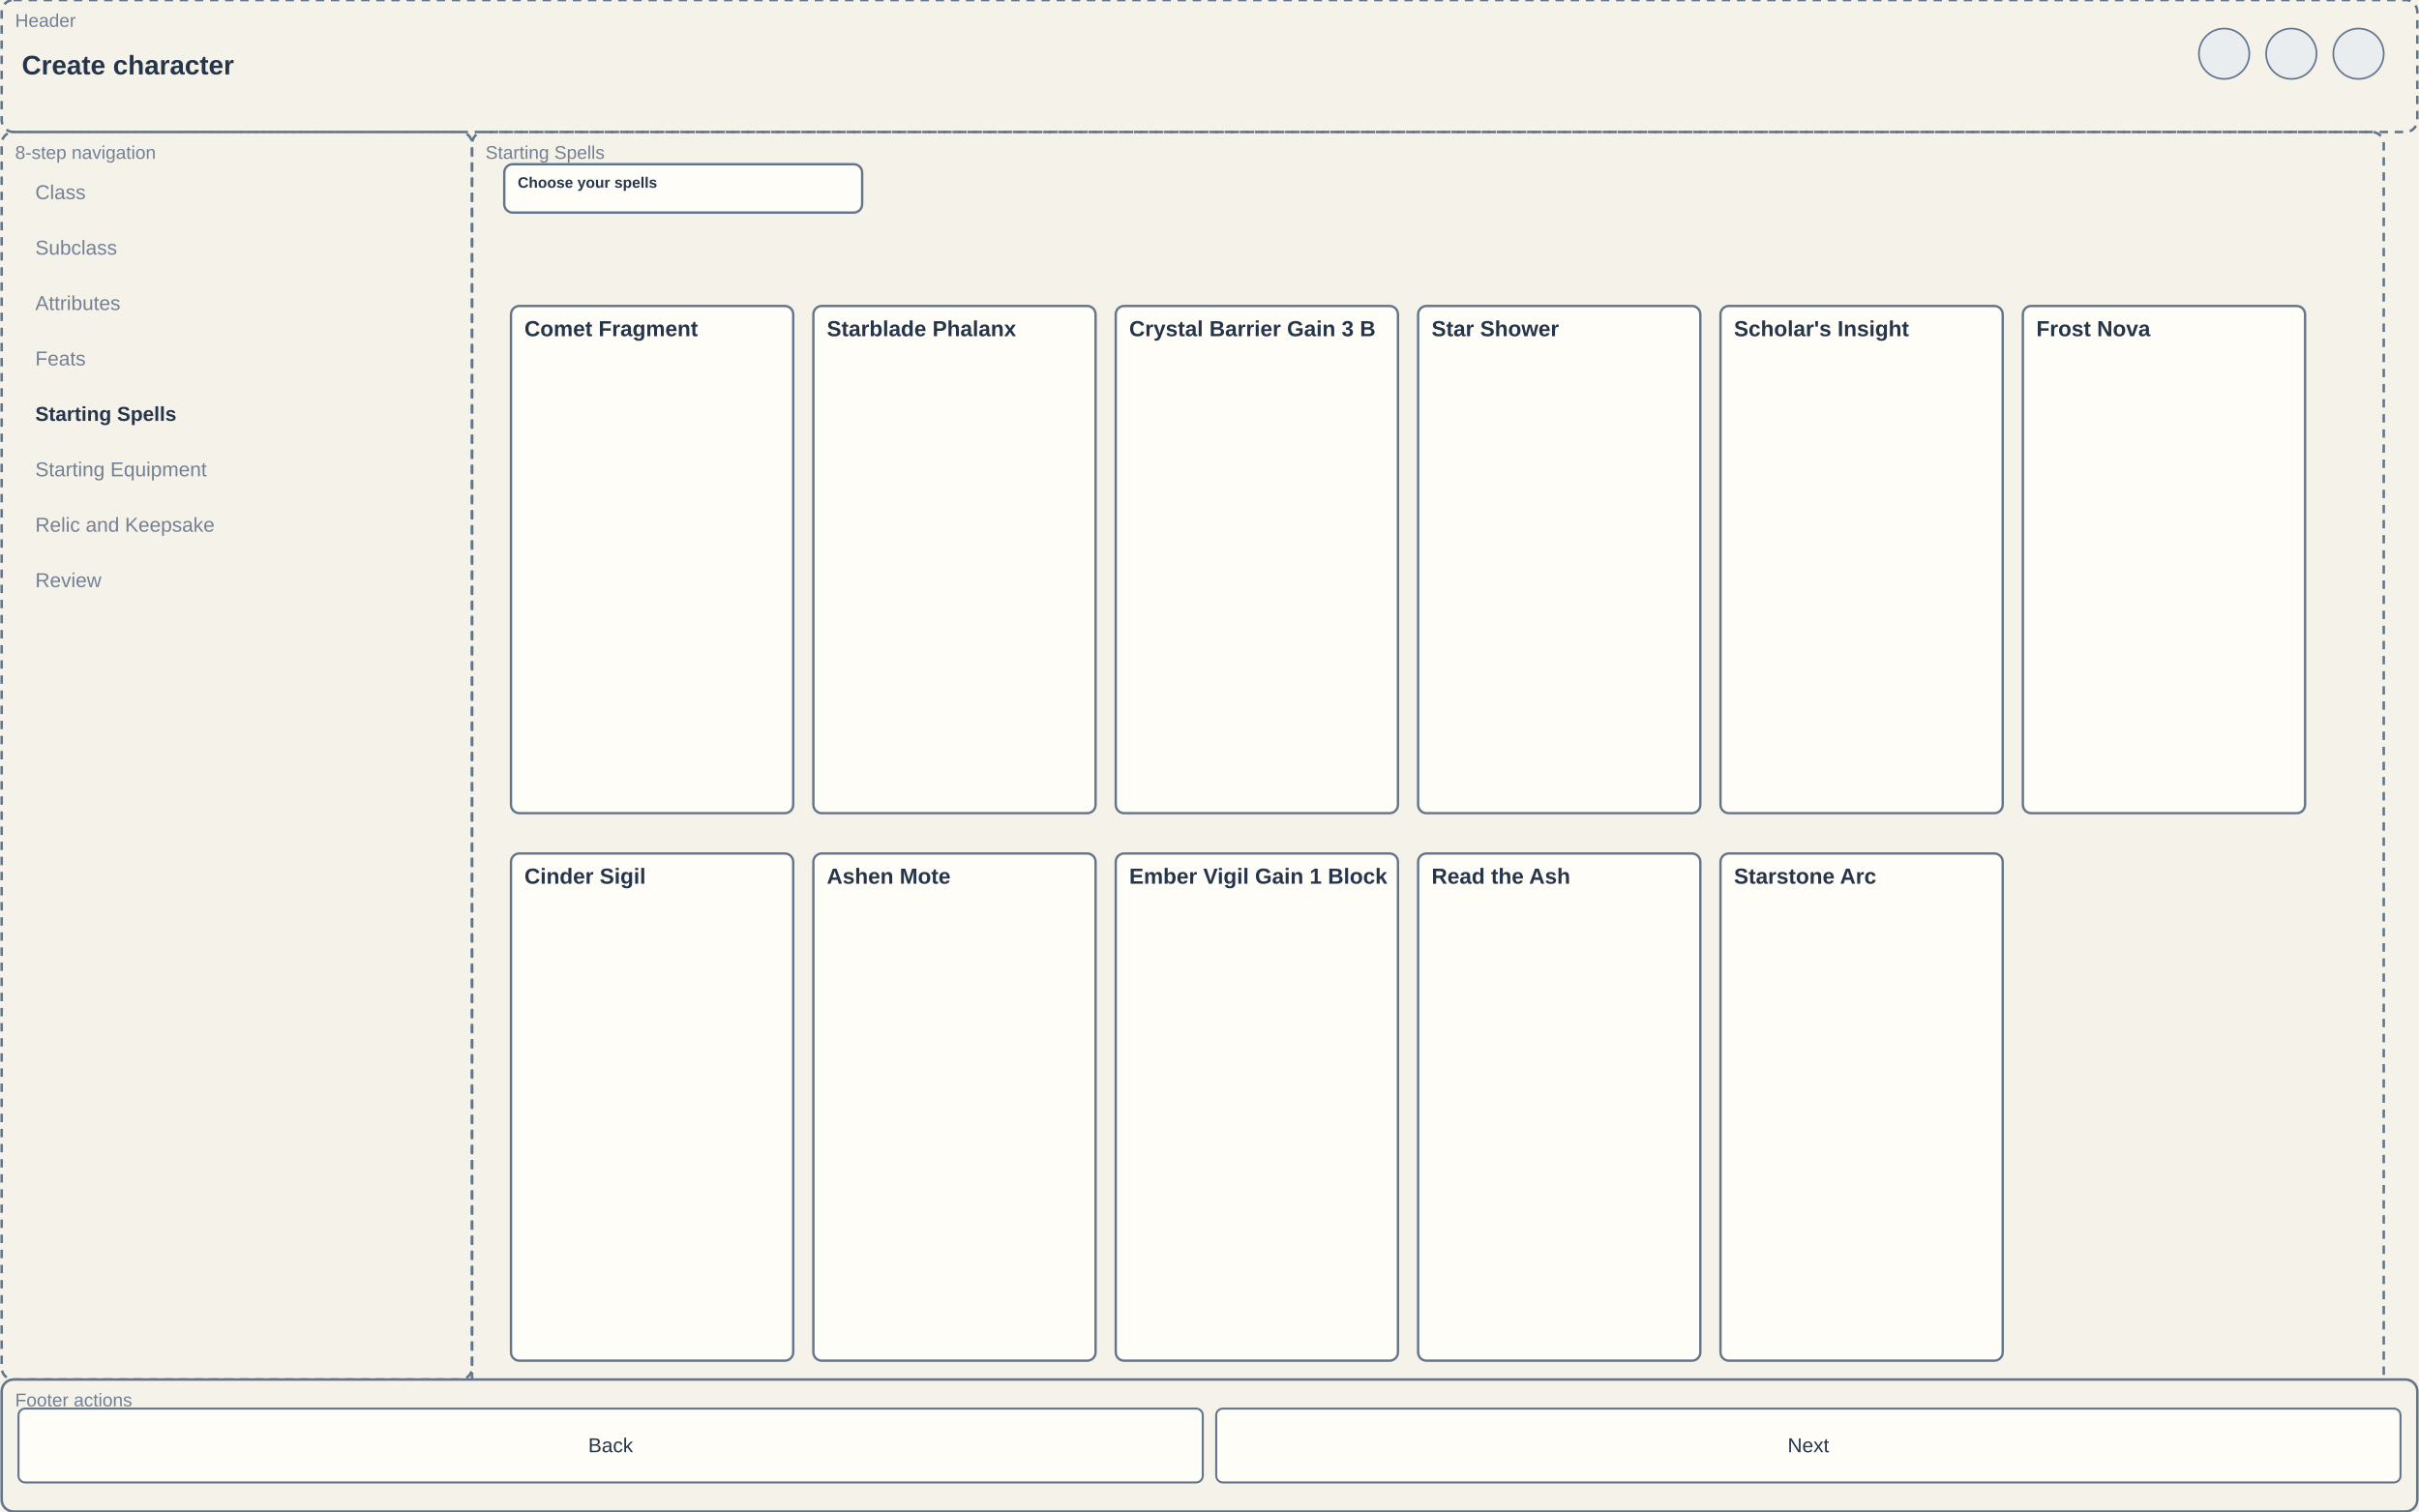
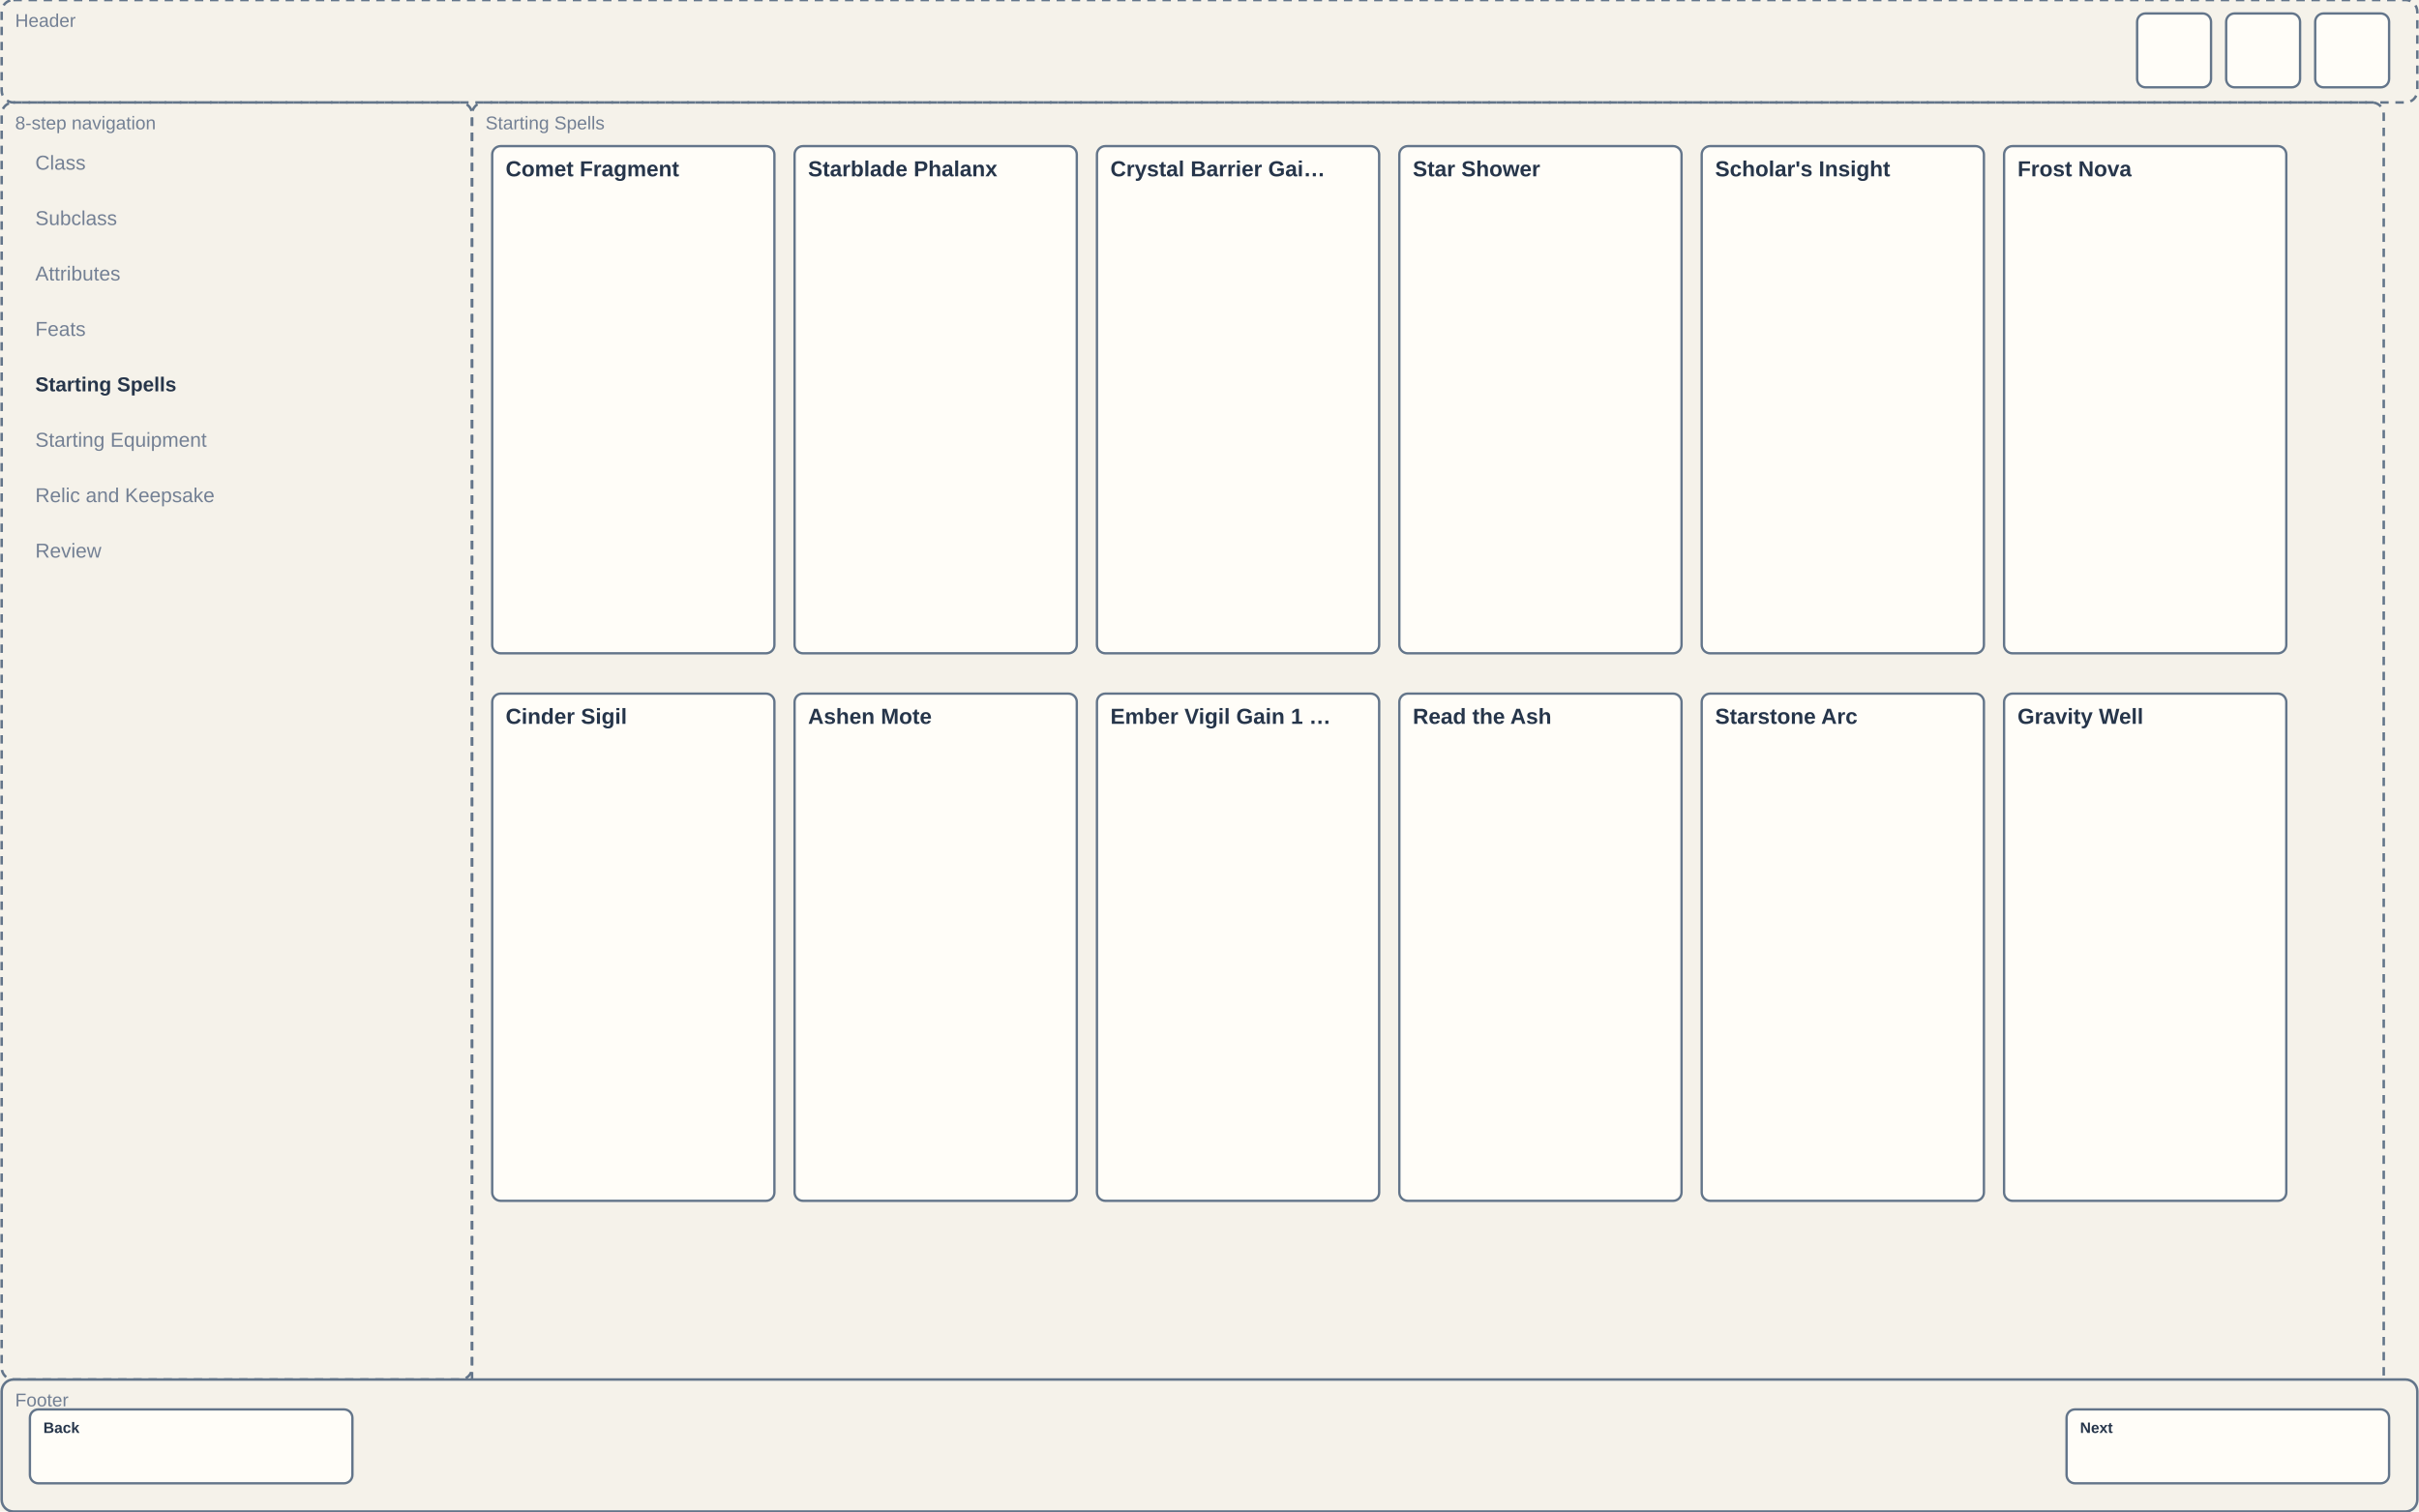
<svg xmlns="http://www.w3.org/2000/svg" width="1440" height="900" viewBox="0 0 1440 900">
  <rect width="1440" height="900" fill="#f5f2ea" />
-   <rect x="1" y="0" width="1438" height="78.594" rx="7" fill="none" stroke="#63758a" stroke-width="1.5" stroke-dasharray="5 4" />
+   <g>
+     <rect x="1" y="0" width="1438" height="61" rx="7" fill="none" stroke="#63758a" stroke-width="1.5" stroke-dasharray="5 4" />
+   </g>
  <text x="9" y="16" font-family="Arial,sans-serif" font-size="11" font-weight="500" fill="#738094">Header</text>
-   <rect x="1" y="78.594" width="280" height="742.812" rx="7" fill="none" stroke="#63758a" stroke-width="1.5" stroke-dasharray="5 4" />
-   <text x="9" y="94.594" font-family="Arial,sans-serif" font-size="11" font-weight="500" fill="#738094">8-step navigation</text>
-   <rect x="281" y="78.594" width="1138" height="821.406" rx="7" fill="none" stroke="#63758a" stroke-width="1.5" stroke-dasharray="5 4" />
-   <text x="289" y="94.594" font-family="Arial,sans-serif" font-size="11" font-weight="500" fill="#738094">Starting Spells</text>
-   <text x="13" y="44.297" font-family="Arial,sans-serif" font-size="16" font-weight="600" fill="#26354a">Create character</text>
-   <rect x="1309" y="17" width="30" height="30" rx="15" fill="#e9edf0" stroke="#63758a" />
-   <rect x="1349" y="17" width="30" height="30" rx="15" fill="#e9edf0" stroke="#63758a" />
-   <rect x="1389" y="17" width="30" height="30" rx="15" fill="#e9edf0" stroke="#63758a" />
-   <text x="21" y="118.594" font-family="Arial,sans-serif" font-size="12" fill="#738094" font-weight="400">Class</text>
-   <text x="21" y="151.594" font-family="Arial,sans-serif" font-size="12" fill="#738094" font-weight="400">Subclass</text>
-   <text x="21" y="184.594" font-family="Arial,sans-serif" font-size="12" fill="#738094" font-weight="400">Attributes</text>
-   <text x="21" y="217.594" font-family="Arial,sans-serif" font-size="12" fill="#738094" font-weight="400">Feats</text>
-   <text x="21" y="250.594" font-family="Arial,sans-serif" font-size="12" fill="#26354a" font-weight="700">Starting Spells</text>
-   <text x="21" y="283.594" font-family="Arial,sans-serif" font-size="12" fill="#738094" font-weight="400">Starting Equipment</text>
-   <text x="21" y="316.594" font-family="Arial,sans-serif" font-size="12" fill="#738094" font-weight="400">Relic and Keepsake</text>
-   <text x="21" y="349.594" font-family="Arial,sans-serif" font-size="12" fill="#738094" font-weight="400">Review</text>
-   <rect x="300.188" y="97.781" width="213.047" height="28.797" rx="5" fill="#fffdf8" stroke="#63758a" stroke-width="1.4" />
-   <text x="308.188" y="111.781" font-family="Arial,sans-serif" font-size="9" font-weight="600" fill="#26354a">Choose your spells</text>
-   <rect x="304.188" y="182.188" width="168" height="302" rx="5" fill="#fffdf8" stroke="#63758a" stroke-width="1.4" />
-   <text x="312.188" y="200.188" font-family="Arial,sans-serif" font-size="13" font-weight="600" fill="#26354a">Comet Fragment</text>
-   <rect x="484.188" y="182.188" width="168" height="302" rx="5" fill="#fffdf8" stroke="#63758a" stroke-width="1.4" />
-   <text x="492.188" y="200.188" font-family="Arial,sans-serif" font-size="13" font-weight="600" fill="#26354a">Starblade Phalanx</text>
-   <rect x="664.188" y="182.188" width="168" height="302" rx="5" fill="#fffdf8" stroke="#63758a" stroke-width="1.4" />
-   <text x="672.188" y="200.188" font-family="Arial,sans-serif" font-size="13" font-weight="600" fill="#26354a">Crystal Barrier Gain 3 B</text>
-   <rect x="844.188" y="182.188" width="168" height="302" rx="5" fill="#fffdf8" stroke="#63758a" stroke-width="1.4" />
-   <text x="852.188" y="200.188" font-family="Arial,sans-serif" font-size="13" font-weight="600" fill="#26354a">Star Shower</text>
-   <rect x="1024.188" y="182.188" width="168" height="302" rx="5" fill="#fffdf8" stroke="#63758a" stroke-width="1.4" />
-   <text x="1032.188" y="200.188" font-family="Arial,sans-serif" font-size="13" font-weight="600" fill="#26354a">Scholar's Insight</text>
-   <rect x="1204.188" y="182.188" width="168" height="302" rx="5" fill="#fffdf8" stroke="#63758a" stroke-width="1.4" />
-   <text x="1212.188" y="200.188" font-family="Arial,sans-serif" font-size="13" font-weight="600" fill="#26354a">Frost Nova</text>
-   <rect x="304.188" y="508.188" width="168" height="302" rx="5" fill="#fffdf8" stroke="#63758a" stroke-width="1.4" />
-   <text x="312.188" y="526.188" font-family="Arial,sans-serif" font-size="13" font-weight="600" fill="#26354a">Cinder Sigil</text>
-   <rect x="484.188" y="508.188" width="168" height="302" rx="5" fill="#fffdf8" stroke="#63758a" stroke-width="1.4" />
-   <text x="492.188" y="526.188" font-family="Arial,sans-serif" font-size="13" font-weight="600" fill="#26354a">Ashen Mote</text>
-   <rect x="664.188" y="508.188" width="168" height="302" rx="5" fill="#fffdf8" stroke="#63758a" stroke-width="1.4" />
-   <text x="672.188" y="526.188" font-family="Arial,sans-serif" font-size="13" font-weight="600" fill="#26354a">Ember Vigil Gain 1 Block</text>
-   <rect x="844.188" y="508.188" width="168" height="302" rx="5" fill="#fffdf8" stroke="#63758a" stroke-width="1.4" />
-   <text x="852.188" y="526.188" font-family="Arial,sans-serif" font-size="13" font-weight="600" fill="#26354a">Read the Ash</text>
-   <rect x="1024.188" y="508.188" width="168" height="302" rx="5" fill="#fffdf8" stroke="#63758a" stroke-width="1.4" />
-   <text x="1032.188" y="526.188" font-family="Arial,sans-serif" font-size="13" font-weight="600" fill="#26354a">Starstone Arc</text>
-   <rect x="1" y="821.406" width="1438" height="78.594" rx="7" fill="#f5f2ea" stroke="#63758a" stroke-width="1.5" />
-   <text x="9" y="837.406" font-family="Arial,sans-serif" font-size="11" font-weight="500" fill="#738094">Footer actions</text>
-   <rect x="11" y="838.703" width="705" height="44" rx="4" fill="#fffdf8" stroke="#63758a" stroke-width="1.2" />
-   <text x="363.5" y="864.703" text-anchor="middle" font-family="Arial,sans-serif" font-size="12" fill="#26354a">Back</text>
-   <rect x="724" y="838.703" width="705" height="44" rx="4" fill="#fffdf8" stroke="#63758a" stroke-width="1.2" />
-   <text x="1076.5" y="864.703" text-anchor="middle" font-family="Arial,sans-serif" font-size="12" fill="#26354a">Next</text>
+   <g>
+     <rect x="1" y="61" width="280" height="760.406" rx="7" fill="none" stroke="#63758a" stroke-width="1.5" stroke-dasharray="5 4" />
+   </g>
+   <text x="9" y="77" font-family="Arial,sans-serif" font-size="11" font-weight="500" fill="#738094">8-step navigation</text>
+   <g>
+     <rect x="281" y="61" width="1138" height="839" rx="7" fill="none" stroke="#63758a" stroke-width="1.5" stroke-dasharray="5 4" />
+   </g>
+   <text x="289" y="77" font-family="Arial,sans-serif" font-size="11" font-weight="500" fill="#738094">Starting Spells</text>
+   <defs>
+     <clipPath id="activeHeaderClip">
+       <rect x="17.797" y="15.594" width="1244.406" height="28.797" />
+     </clipPath>
+   </defs>
+   <text x="17.797" y="36.328" clip-path="url(#activeHeaderClip)" font-family="Arial,sans-serif" font-size="16" font-weight="600" fill="#26354a" />
+   <g>
+     <rect x="1272.203" y="8" width="44" height="44" rx="5" fill="#fffdf8" stroke="#63758a" stroke-width="1.4" />
+   </g>
+   <g>
+     <rect x="1325.203" y="8" width="44" height="44" rx="5" fill="#fffdf8" stroke="#63758a" stroke-width="1.4" />
+   </g>
+   <g>
+     <rect x="1378.203" y="8" width="44" height="44" rx="5" fill="#fffdf8" stroke="#63758a" stroke-width="1.4" />
+   </g>
+   <text x="21" y="101" font-family="Arial,sans-serif" font-size="12" fill="#738094" font-weight="400">Class</text>
+   <text x="21" y="134" font-family="Arial,sans-serif" font-size="12" fill="#738094" font-weight="400">Subclass</text>
+   <text x="21" y="167" font-family="Arial,sans-serif" font-size="12" fill="#738094" font-weight="400">Attributes</text>
+   <text x="21" y="200" font-family="Arial,sans-serif" font-size="12" fill="#738094" font-weight="400">Feats</text>
+   <text x="21" y="233" font-family="Arial,sans-serif" font-size="12" fill="#26354a" font-weight="700">Starting Spells</text>
+   <text x="21" y="266" font-family="Arial,sans-serif" font-size="12" fill="#738094" font-weight="400">Starting Equipment</text>
+   <text x="21" y="299" font-family="Arial,sans-serif" font-size="12" fill="#738094" font-weight="400">Relic and Keepsake</text>
+   <text x="21" y="332" font-family="Arial,sans-serif" font-size="12" fill="#738094" font-weight="400">Review</text>
+   <g>
+     <rect x="293" y="87" width="168" height="302" rx="5" fill="#fffdf8" stroke="#63758a" stroke-width="1.4" />
+   </g>
+   <text x="301" y="105" font-family="Arial,sans-serif" font-size="13" font-weight="600" fill="#26354a">Comet Fragment</text>
+   <g>
+     <rect x="473" y="87" width="168" height="302" rx="5" fill="#fffdf8" stroke="#63758a" stroke-width="1.4" />
+   </g>
+   <text x="481" y="105" font-family="Arial,sans-serif" font-size="13" font-weight="600" fill="#26354a">Starblade Phalanx</text>
+   <g>
+     <rect x="653" y="87" width="168" height="302" rx="5" fill="#fffdf8" stroke="#63758a" stroke-width="1.4" />
+   </g>
+   <text x="661" y="105" font-family="Arial,sans-serif" font-size="13" font-weight="600" fill="#26354a">Crystal Barrier Gai…</text>
+   <g>
+     <rect x="833" y="87" width="168" height="302" rx="5" fill="#fffdf8" stroke="#63758a" stroke-width="1.4" />
+   </g>
+   <text x="841" y="105" font-family="Arial,sans-serif" font-size="13" font-weight="600" fill="#26354a">Star Shower</text>
+   <g>
+     <rect x="1013" y="87" width="168" height="302" rx="5" fill="#fffdf8" stroke="#63758a" stroke-width="1.4" />
+   </g>
+   <text x="1021" y="105" font-family="Arial,sans-serif" font-size="13" font-weight="600" fill="#26354a">Scholar's Insight</text>
+   <g>
+     <rect x="1193" y="87" width="168" height="302" rx="5" fill="#fffdf8" stroke="#63758a" stroke-width="1.4" />
+   </g>
+   <text x="1201" y="105" font-family="Arial,sans-serif" font-size="13" font-weight="600" fill="#26354a">Frost Nova</text>
+   <g>
+     <rect x="293" y="413" width="168" height="302" rx="5" fill="#fffdf8" stroke="#63758a" stroke-width="1.4" />
+   </g>
+   <text x="301" y="431" font-family="Arial,sans-serif" font-size="13" font-weight="600" fill="#26354a">Cinder Sigil</text>
+   <g>
+     <rect x="473" y="413" width="168" height="302" rx="5" fill="#fffdf8" stroke="#63758a" stroke-width="1.4" />
+   </g>
+   <text x="481" y="431" font-family="Arial,sans-serif" font-size="13" font-weight="600" fill="#26354a">Ashen Mote</text>
+   <g>
+     <rect x="653" y="413" width="168" height="302" rx="5" fill="#fffdf8" stroke="#63758a" stroke-width="1.4" />
+   </g>
+   <text x="661" y="431" font-family="Arial,sans-serif" font-size="13" font-weight="600" fill="#26354a">Ember Vigil Gain 1 …</text>
+   <g>
+     <rect x="833" y="413" width="168" height="302" rx="5" fill="#fffdf8" stroke="#63758a" stroke-width="1.4" />
+   </g>
+   <text x="841" y="431" font-family="Arial,sans-serif" font-size="13" font-weight="600" fill="#26354a">Read the Ash</text>
+   <g>
+     <rect x="1013" y="413" width="168" height="302" rx="5" fill="#fffdf8" stroke="#63758a" stroke-width="1.4" />
+   </g>
+   <text x="1021" y="431" font-family="Arial,sans-serif" font-size="13" font-weight="600" fill="#26354a">Starstone Arc</text>
+   <g>
+     <rect x="1193" y="413" width="168" height="302" rx="5" fill="#fffdf8" stroke="#63758a" stroke-width="1.4" />
+   </g>
+   <text x="1201" y="431" font-family="Arial,sans-serif" font-size="13" font-weight="600" fill="#26354a">Gravity Well</text>
+   <g>
+     <rect x="1" y="821.406" width="1438" height="78.594" rx="7" fill="#f5f2ea" stroke="#63758a" stroke-width="1.5" />
+   </g>
+   <text x="9" y="837.406" font-family="Arial,sans-serif" font-size="11" font-weight="500" fill="#738094">Footer</text>
+   <g>
+     <rect x="17.797" y="839.203" width="192" height="44" rx="5" fill="#fffdf8" stroke="#63758a" stroke-width="1.4" />
+   </g>
+   <text x="25.797" y="853.203" font-family="Arial,sans-serif" font-size="9" font-weight="600" fill="#26354a">Back</text>
+   <g>
+     <rect x="1230.203" y="839.203" width="192" height="44" rx="5" fill="#fffdf8" stroke="#63758a" stroke-width="1.4" />
+   </g>
+   <text x="1238.203" y="853.203" font-family="Arial,sans-serif" font-size="9" font-weight="600" fill="#26354a">Next</text>
</svg>
